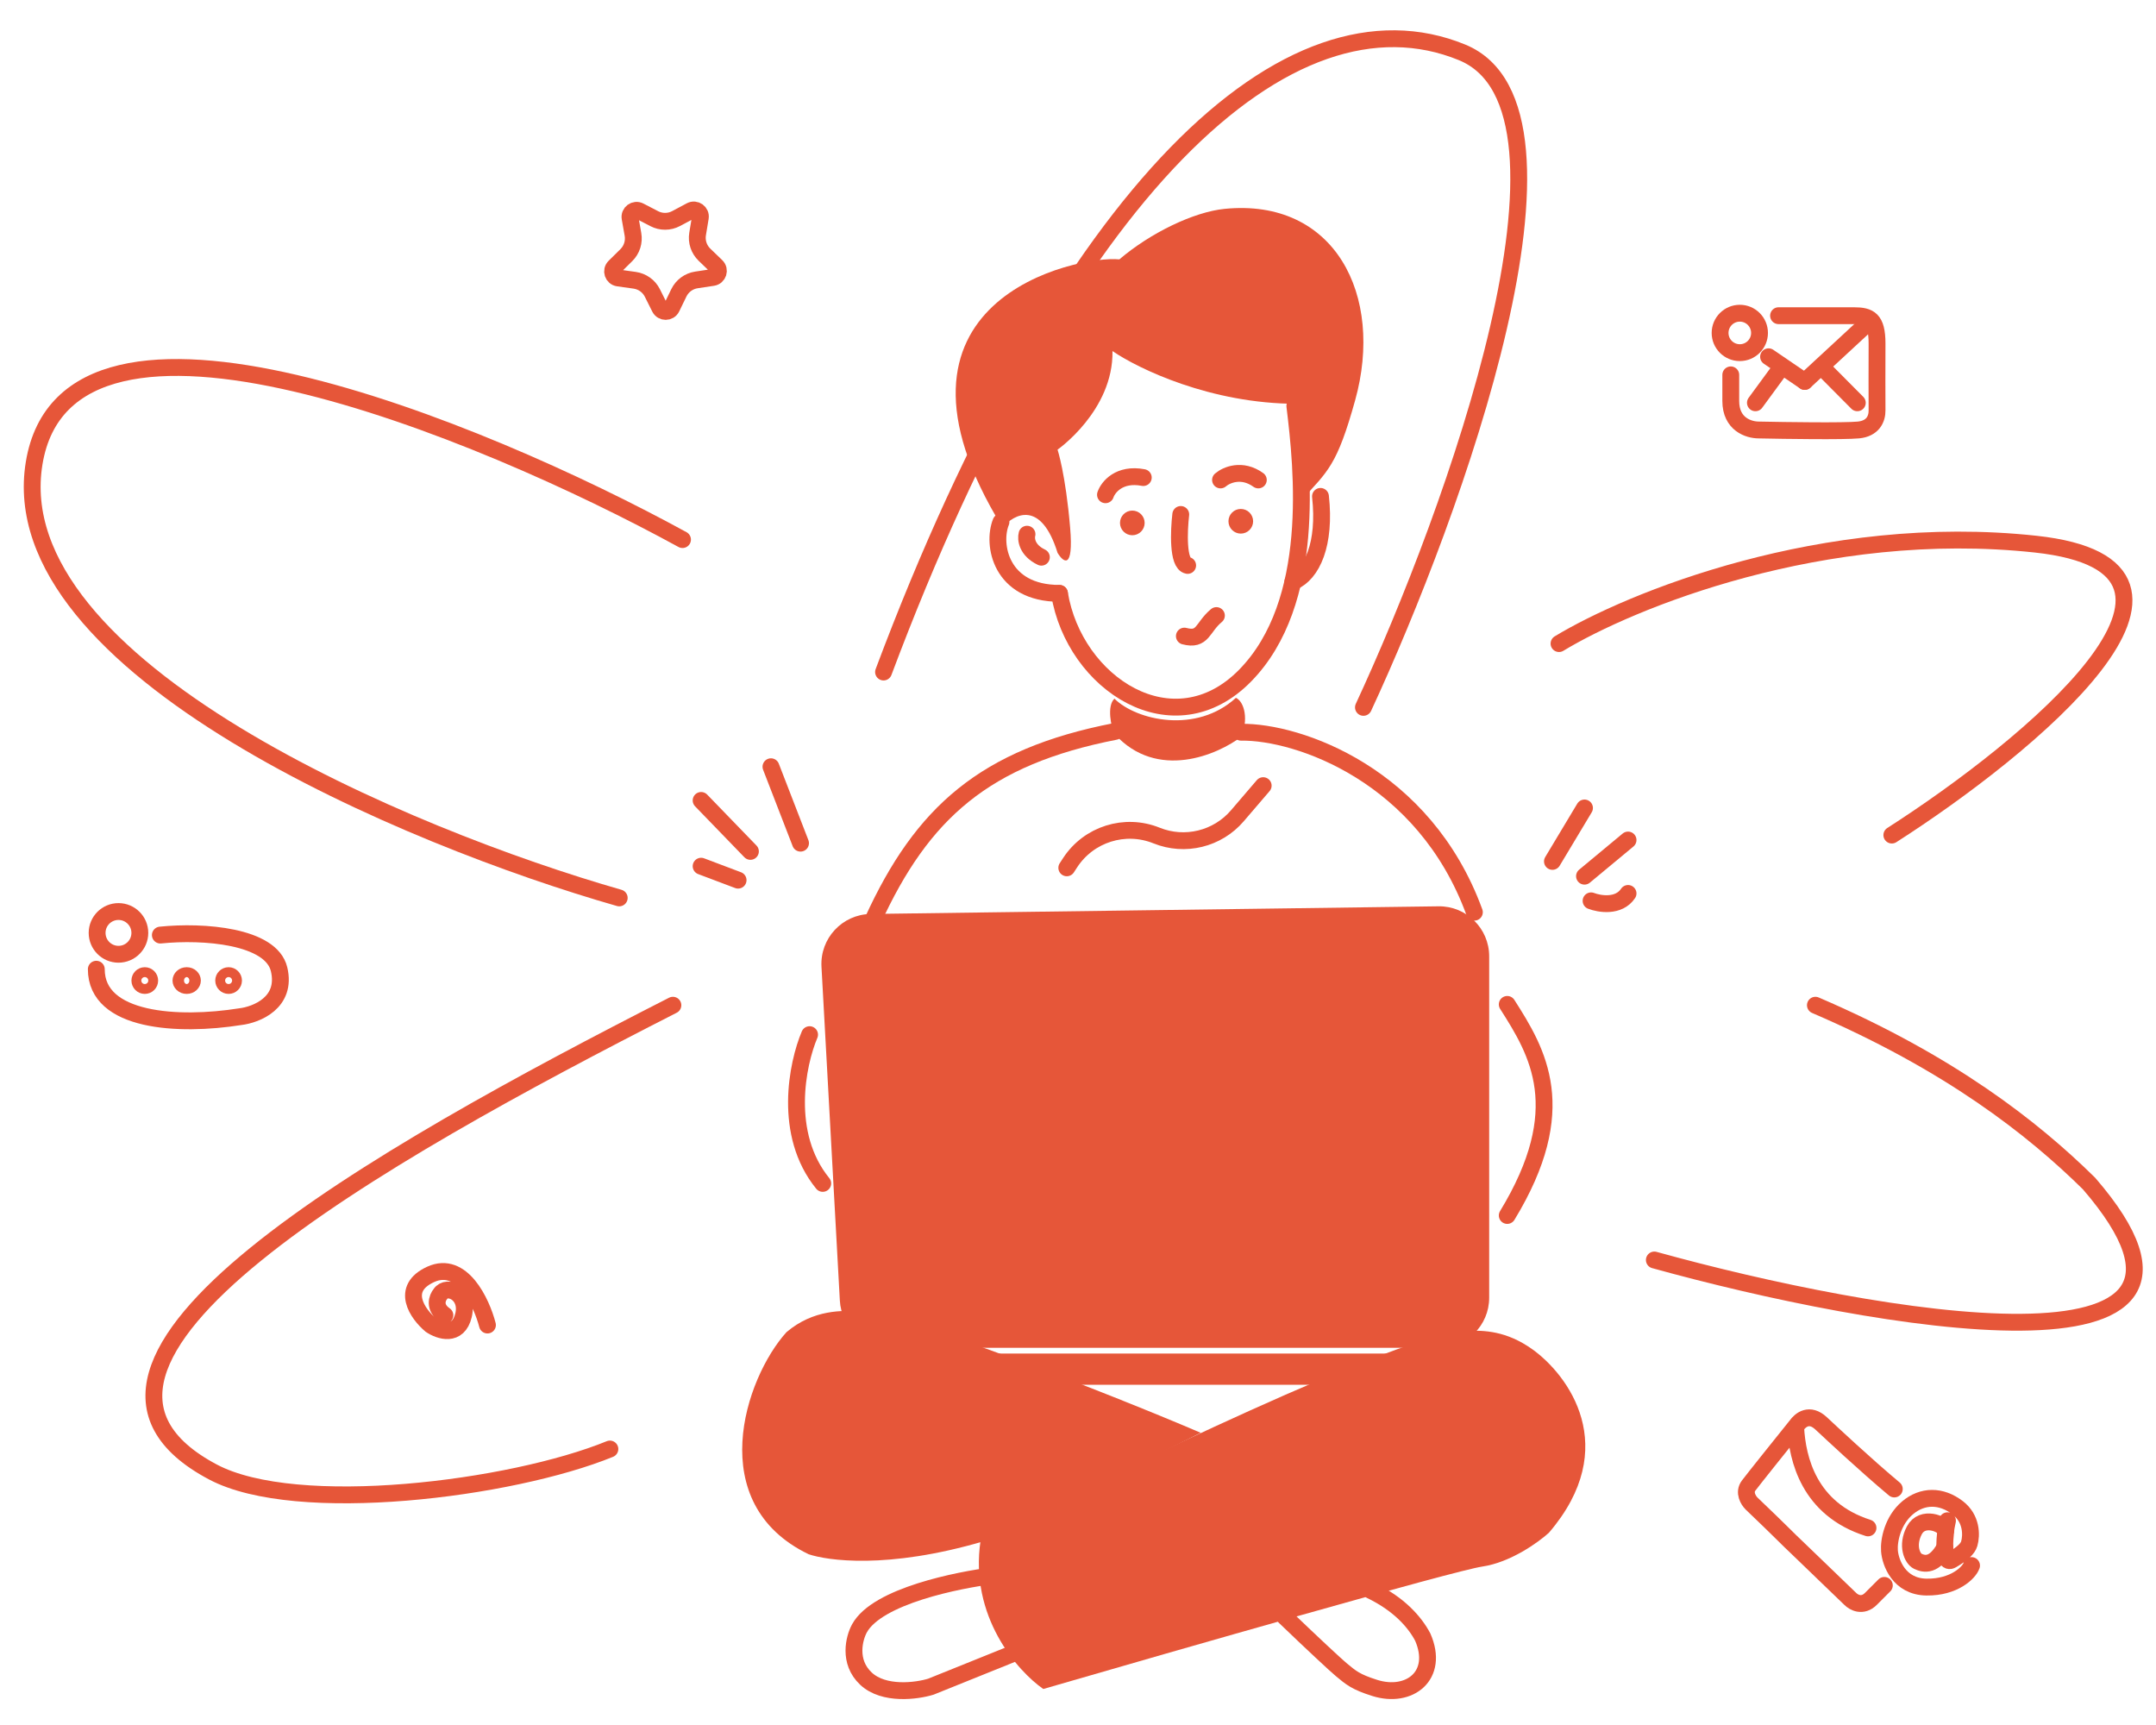
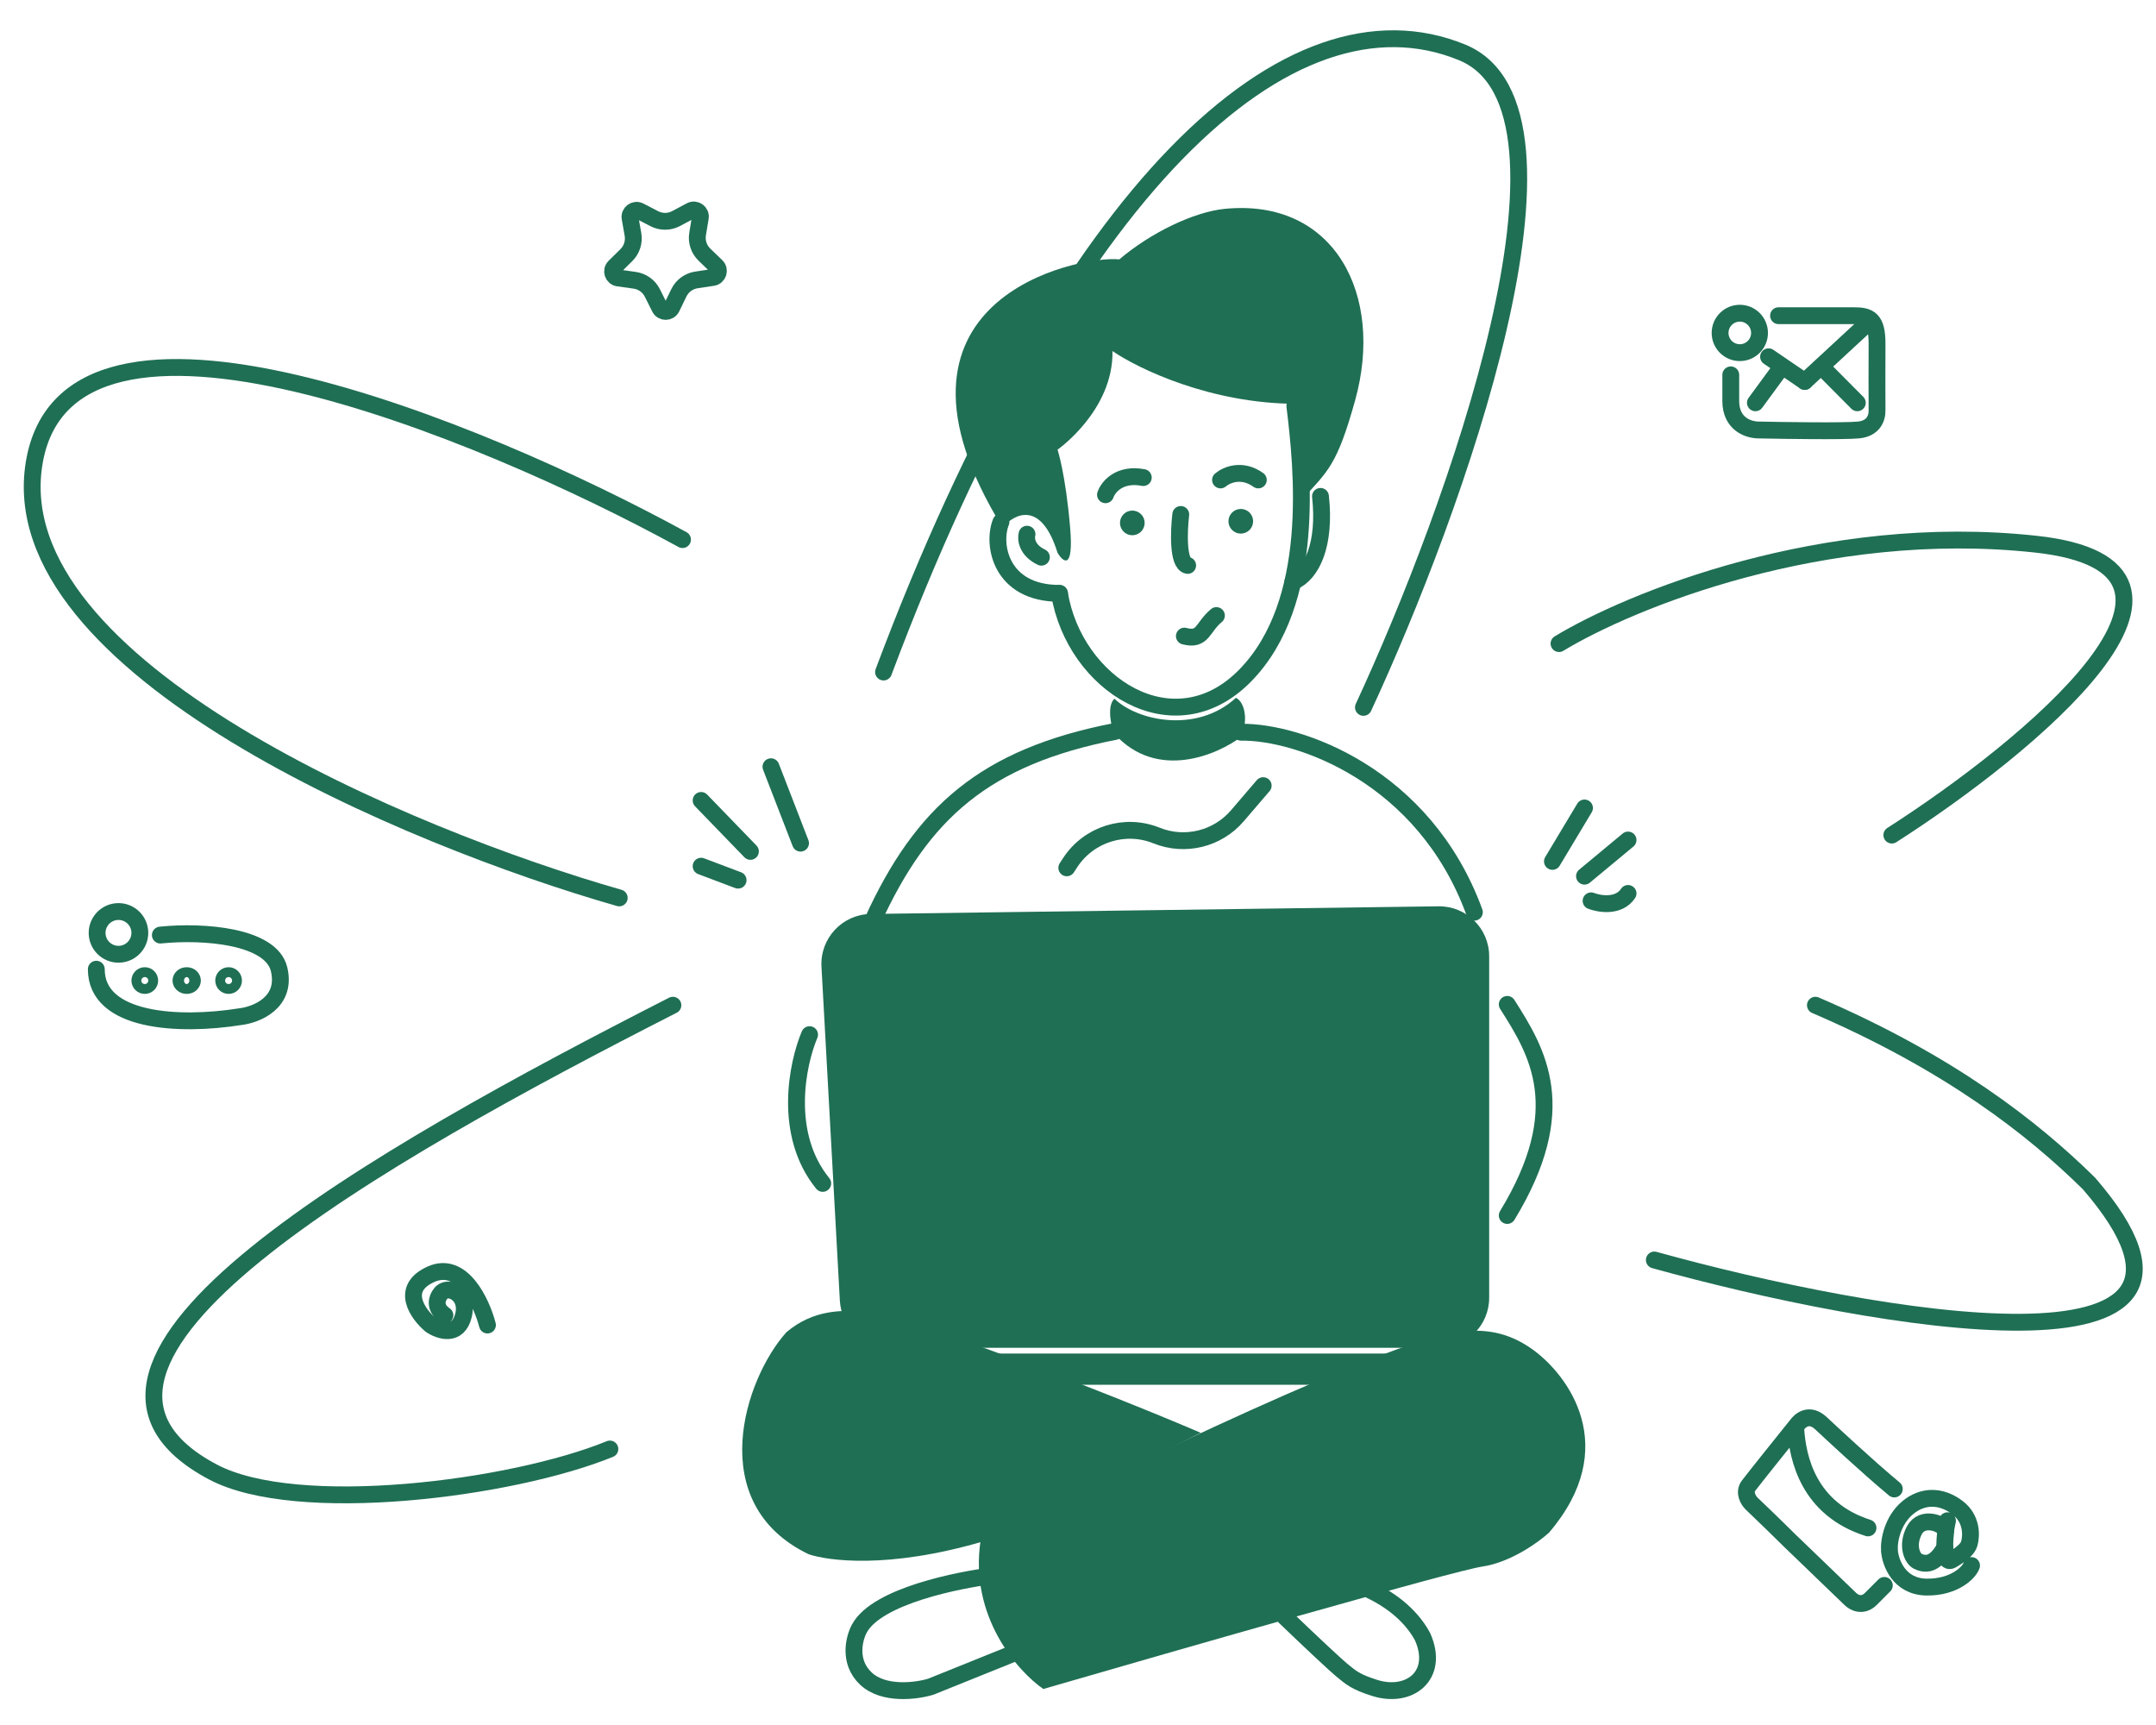
<svg xmlns="http://www.w3.org/2000/svg" preserveAspectRatio="none" overflow="visible" style="display: block;" width="160" height="128" viewBox="0 0 160 128" fill="none">
  <g id="Illustration 1">
-     <path id="Vector" d="M8.793 70.809C9.668 70.809 10.378 70.099 10.378 69.223C10.378 68.348 9.668 67.638 8.793 67.638C7.917 67.638 7.207 68.348 7.207 69.223C7.207 70.099 7.917 70.809 8.793 70.809Z" stroke="#E65639" stroke-width="1.25" />
-     <path id="Vector_2" d="M11.9 69.385C15.098 69.055 20.117 69.445 20.71 71.918C21.303 74.392 19.038 75.297 17.831 75.44C13.238 76.17 7.147 75.827 7.147 71.918" stroke="#E65639" stroke-width="1.25" stroke-linecap="round" />
-     <path id="Vector_3" d="M10.745 73.126C10.947 73.126 11.111 72.962 11.111 72.76C11.111 72.558 10.947 72.394 10.745 72.394C10.543 72.394 10.379 72.558 10.379 72.76C10.379 72.962 10.543 73.126 10.745 73.126Z" stroke="#E65639" stroke-width="1.25" />
-     <path id="Vector_4" d="M14.281 72.76C14.281 72.938 14.116 73.126 13.855 73.126C13.593 73.126 13.428 72.938 13.428 72.76C13.428 72.582 13.593 72.394 13.855 72.394C14.116 72.394 14.281 72.582 14.281 72.76Z" stroke="#E65639" stroke-width="1.25" />
-     <path id="Vector_5" d="M16.965 73.126C17.167 73.126 17.331 72.962 17.331 72.76C17.331 72.558 17.167 72.394 16.965 72.394C16.763 72.394 16.599 72.558 16.599 72.76C16.599 72.962 16.763 73.126 16.965 73.126Z" stroke="#E65639" stroke-width="1.25" />
-     <path id="Vector_6" d="M129.114 26.168C129.922 26.168 130.577 25.513 130.577 24.705C130.577 23.896 129.922 23.241 129.114 23.241C128.306 23.241 127.65 23.896 127.65 24.705C127.65 25.513 128.306 26.168 129.114 26.168Z" stroke="#E65639" stroke-width="1.25" />
-     <path id="Vector_7" d="M131.989 23.425C133.062 23.425 136.126 23.425 137.568 23.425C138.736 23.425 139.298 23.684 139.298 25.492C139.298 27.248 139.283 29.524 139.298 30.442C139.308 31.088 138.986 31.803 137.914 31.906C136.841 32.009 132.537 31.949 130.519 31.906C129.769 31.906 128.443 31.481 128.443 29.754V27.816" stroke="#E65639" stroke-width="1.25" stroke-linecap="round" />
-     <path id="Vector_8" d="M131.248 26.473L133.931 28.303" stroke="#E65639" stroke-width="1.25" stroke-linecap="round" />
-     <path id="Vector_9" d="M133.932 28.303L138.81 23.79" stroke="#E65639" stroke-width="1.25" stroke-linecap="round" />
-     <path id="Vector_10" d="M135.168 27.205L136.501 28.547L137.834 29.888" stroke="#E65639" stroke-width="1.25" stroke-linecap="round" />
-     <path id="Vector_11" d="M130.272 29.888L132.239 27.205" stroke="#E65639" stroke-width="1.25" stroke-linecap="round" />
-     <path id="Vector_12" d="M139.84 117.642C139.435 118.048 139.085 118.398 138.844 118.639C138.217 119.268 137.558 118.901 137.307 118.639L133.303 114.782C132.712 114.232 132.212 113.69 129.978 111.558C129.75 111.329 129.387 110.745 129.767 110.237C130.147 109.73 132.283 107.067 133.303 105.798C133.613 105.35 134.285 104.817 135.143 105.614C135.882 106.301 138.415 108.679 140.579 110.487" stroke="#E65639" stroke-width="1.25" stroke-linecap="round" />
-     <path id="Vector_13" d="M133.26 105.935C133.386 108.249 134.236 111.974 138.627 113.375" stroke="#E65639" stroke-width="1.25" stroke-linecap="round" />
-     <path id="Vector_14" d="M144.397 113.555C144.196 113.043 142.651 112.448 142.066 113.555C141.465 114.697 141.925 115.659 142.316 115.848C142.816 116.089 143.551 116.215 144.326 114.828" stroke="#E65639" stroke-width="1.25" stroke-linecap="round" />
-     <path id="Vector_15" d="M144.525 112.843C144.48 113.11 144.434 113.223 144.397 113.555C144.349 113.988 144.319 114.442 144.326 114.829C144.341 115.506 144.475 115.974 144.856 115.748C145.619 115.295 146.031 114.924 146.141 114.546C146.324 113.909 146.325 112.69 145.296 111.893C144.054 110.93 142.654 110.957 141.553 111.893C140.459 112.822 140.16 114.309 140.22 115.081C140.286 115.925 140.915 117.738 142.971 117.766C145.026 117.795 146.14 116.687 146.311 116.168" stroke="#E65639" stroke-width="1.25" stroke-linecap="round" />
-     <path id="Vector_16" d="M36.175 98.321C35.736 96.628 34.28 93.506 31.965 94.561C29.649 95.617 31 97.507 31.965 98.321C32.614 98.76 34.01 99.231 34.399 97.595C34.788 95.96 33.149 95.287 32.688 96.012C32.446 96.298 32.171 97.015 33.017 97.595" stroke="#E65639" stroke-width="1.25" stroke-linecap="round" />
-     <path id="Star 8" d="M46.759 16.18C46.688 15.781 47.104 15.475 47.464 15.661L48.556 16.227C49.064 16.49 49.669 16.487 50.174 16.218L51.259 15.639C51.617 15.448 52.037 15.75 51.971 16.149L51.77 17.363C51.676 17.927 51.867 18.502 52.279 18.899L53.164 19.752C53.456 20.033 53.299 20.527 52.898 20.588L51.682 20.771C51.116 20.856 50.629 21.215 50.379 21.729L49.841 22.836C49.664 23.2 49.146 23.202 48.964 22.84L48.414 21.741C48.158 21.229 47.666 20.876 47.099 20.797L45.881 20.627C45.481 20.571 45.318 20.08 45.606 19.796L46.482 18.932C46.889 18.53 47.073 17.954 46.973 17.39L46.759 16.18Z" stroke="#E65639" stroke-width="1.25" />
-     <path id="Vector 1285" d="M84.169 70.798V81.166" stroke="#E65639" stroke-width="1.25" stroke-linecap="round" />
-     <path id="Vector 1286" d="M91.975 72.018V81.897" stroke="#E65639" stroke-width="1.25" stroke-linecap="round" />
-     <path id="Vector_17" d="M73.717 116.913C71.14 117.234 65.106 118.418 63.784 120.825C63.387 121.547 62.927 123.304 64.26 124.556C65.592 125.808 68.027 125.479 69.078 125.158L75.204 122.69" stroke="#E65639" stroke-width="1.25" stroke-linecap="round" />
-     <path id="Vector_18" d="M108.842 98.749C104.033 98.903 82.791 109.187 72.771 114.31C71.918 119.954 75.519 124.007 77.425 125.328C87.413 122.429 107.912 116.552 110.006 116.243C112.101 115.934 114.176 114.439 114.951 113.73C120.381 107.389 116.373 102.003 113.691 100.102C111.781 98.749 110.132 98.707 108.842 98.749Z" fill="#E65639" />
-     <path id="Vector_19" d="M63.792 97.31C67.2 97.537 82.065 103.299 89.108 106.318L73 114.367C65.791 116.481 61.363 115.785 60.01 115.329C52.203 111.568 55.262 102.289 58.364 98.852C60.363 97.15 62.571 97.229 63.792 97.31Z" fill="#E65639" />
-     <path id="Vector_20" d="M101.718 118.01C103.848 119.033 105 120.374 105.583 121.474C106.835 124.338 104.588 126.059 102.023 125.25C100.605 124.802 100.271 124.503 99.52 123.88C99.139 123.564 97.36 121.911 95.329 119.958" stroke="#E65639" stroke-width="1.25" stroke-linecap="round" />
-     <path id="Vector 1602" d="M60.963 71.733L62.326 96.502C62.435 98.469 64.061 100.009 66.032 100.009H106.803C108.852 100.009 110.514 98.348 110.514 96.298V70.961C110.514 68.892 108.821 67.223 106.753 67.251L64.619 67.819C62.509 67.847 60.847 69.626 60.963 71.733Z" fill="#E65639" />
-     <rect id="Rectangle 426" x="62.215" y="100.436" width="48.299" height="2.317" rx="1.159" fill="#E65639" />
-     <path id="Vector 1603" d="M92.097 54.333C96.345 54.272 105.696 57.504 109.416 67.688" stroke="#E65639" stroke-width="1.25" stroke-linecap="round" />
-     <path id="Vector 1604" d="M82.766 54.272C73.07 56.163 68.435 60.31 64.776 68.299" stroke="#E65639" stroke-width="1.25" stroke-linecap="round" />
-     <path id="Vector 1605" d="M115.209 63.918L117.588 59.954" stroke="#E65639" stroke-width="1.25" stroke-linecap="round" />
-     <path id="Vector 1639" d="M117.588 65.015L120.82 62.332" stroke="#E65639" stroke-width="1.25" stroke-linecap="round" />
-     <path id="Vector 1640" d="M118.076 66.845C118.706 67.089 120.137 67.321 120.82 66.296" stroke="#E65639" stroke-width="1.25" stroke-linecap="round" />
-     <path id="Vector 1606" d="M55.69 63.176L52.031 59.395" stroke="#E65639" stroke-width="1.25" stroke-linecap="round" />
-     <path id="Vector 1641" d="M59.409 62.565L57.214 56.894" stroke="#E65639" stroke-width="1.25" stroke-linecap="round" />
-     <path id="Vector 1642" d="M54.775 65.31L52.031 64.274" stroke="#E65639" stroke-width="1.25" stroke-linecap="round" />
-     <path id="Vector 1610" d="M111.855 74.529C114.112 78.067 116.673 82.275 111.855 90.192" stroke="#E65639" stroke-width="1.25" stroke-linecap="round" />
-     <path id="Vector 1622" d="M92.157 54.638C92.706 53.052 92.206 51.985 91.718 51.782C88.791 54.465 84.352 53.469 82.705 51.843C82.12 52.38 82.461 53.967 82.705 54.455C85.876 57.967 90.389 56 92.157 54.638Z" fill="#E65639" />
-     <path id="Vector 1623" d="M79.168 64.395L79.414 64.017C80.795 61.898 83.482 61.052 85.828 61.998C87.934 62.847 90.348 62.258 91.826 60.534L93.743 58.297" stroke="#E65639" stroke-width="1.25" stroke-linecap="round" />
-     <path id="Vector 1624" d="M60.08 76.774C59.166 78.929 58.08 84.153 61.056 87.812" stroke="#E65639" stroke-width="1.25" stroke-linecap="round" />
-     <path id="Vector 1630" d="M100.566 29.708C99.225 34.526 98.554 34.953 96.603 37.087C96.603 34.978 96.24 31.437 96.24 29.963C89.85 29.963 84.458 27.354 82.56 26.05C82.628 30.473 78.482 33.365 78.482 33.365C78.482 33.365 79.076 35.151 79.416 39.149C79.688 42.347 78.906 41.729 78.482 41.02C77.258 37.074 75.253 38.128 74.403 39.149C63.976 22.207 80.011 18.934 83.07 19.246C85.381 17.272 88.604 15.726 90.87 15.499C99.042 14.681 102.742 21.896 100.566 29.708Z" fill="#E65639" />
-     <path id="Vector 1631" d="M78.625 44.036C79.722 50.737 87.09 55.556 92.407 50.127C97.724 44.699 96.66 34.762 96.092 30.125" stroke="#E65639" stroke-width="1.25" stroke-linecap="round" />
-     <path id="Vector 1632" d="M74.282 38.734C73.612 40.38 74.241 44.029 78.625 44.029" stroke="#E65639" stroke-width="1.25" stroke-linecap="round" />
-     <path id="Vector 1633" d="M76.216 39.639C76.119 39.991 76.197 40.826 77.283 41.346" stroke="#E65639" stroke-width="1.25" stroke-linecap="round" />
-     <path id="Vector 1634" d="M95.944 43.176C97.374 42.58 98.383 40.371 97.995 36.834" stroke="#E65639" stroke-width="1.25" stroke-linecap="round" />
-     <path id="Vector 1635" d="M87.894 47.201C89.297 47.567 89.208 46.56 90.272 45.676" stroke="#E65639" stroke-width="1.25" stroke-linecap="round" />
-     <ellipse id="Ellipse 248" cx="92.081" cy="38.68" rx="0.915" ry="0.915" fill="#E65639" />
-     <ellipse id="Ellipse 249" cx="84.031" cy="38.802" rx="0.915" ry="0.915" fill="#E65639" />
-     <path id="Vector 1636" d="M82.039 36.712C82.232 36.145 83.062 35.096 84.845 35.436" stroke="#E65639" stroke-width="1.25" stroke-linecap="round" />
-     <path id="Vector 1637" d="M90.577 35.613C91.002 35.245 92.158 34.73 93.382 35.613" stroke="#E65639" stroke-width="1.25" stroke-linecap="round" />
-     <path id="Vector 1638" d="M87.626 38.175C87.484 39.379 87.388 41.822 88.138 41.956" stroke="#E65639" stroke-width="1.25" stroke-linecap="round" />
-     <path id="Vector 1836" d="M122.771 93.495C139.054 98.007 168.302 103.191 155.032 87.823C150.844 83.696 144.665 78.859 134.724 74.59" stroke="#E65639" stroke-width="1.25" stroke-linecap="round" />
-     <path id="Vector 1837" d="M140.396 61.965C150.519 55.481 166.826 42.085 151.068 40.377C135.31 38.669 120.922 44.585 115.697 47.756" stroke="#E65639" stroke-width="1.25" stroke-linecap="round" />
-     <path id="Vector 1838" d="M101.183 52.489C107.891 38.035 118.746 8.08 108.501 3.885C95.695 -1.36 79.107 13.764 65.569 49.866" stroke="#E65639" stroke-width="1.25" stroke-linecap="round" />
-     <path id="Vector 1839" d="M50.65 40.039C35.648 31.826 5.022 19.195 2.534 34.367C0.045 49.54 30.444 62.196 45.954 66.627" stroke="#E65639" stroke-width="1.25" stroke-linecap="round" />
-     <path id="Vector 1840" d="M49.937 74.59C28.043 85.75 0.612 101.184 15.806 109.228C22.027 112.521 37.943 110.509 45.261 107.521" stroke="#E65639" stroke-width="1.25" stroke-linecap="round" />
+     <path id="Vector" d="M8.793 70.809C9.668 70.809 10.378 70.099 10.378 69.223C10.378 68.348 9.668 67.638 8.793 67.638C7.917 67.638 7.207 68.348 7.207 69.223C7.207 70.099 7.917 70.809 8.793 70.809Z" stroke="#1F6F54" stroke-width="1.25" />
+     <path id="Vector_2" d="M11.9 69.385C15.098 69.055 20.117 69.445 20.71 71.918C21.303 74.392 19.038 75.297 17.831 75.44C13.238 76.17 7.147 75.827 7.147 71.918" stroke="#1F6F54" stroke-width="1.25" stroke-linecap="round" />
+     <path id="Vector_3" d="M10.745 73.126C10.947 73.126 11.111 72.962 11.111 72.76C11.111 72.558 10.947 72.394 10.745 72.394C10.543 72.394 10.379 72.558 10.379 72.76C10.379 72.962 10.543 73.126 10.745 73.126Z" stroke="#1F6F54" stroke-width="1.25" />
+     <path id="Vector_4" d="M14.281 72.76C14.281 72.938 14.116 73.126 13.855 73.126C13.593 73.126 13.428 72.938 13.428 72.76C13.428 72.582 13.593 72.394 13.855 72.394C14.116 72.394 14.281 72.582 14.281 72.76Z" stroke="#1F6F54" stroke-width="1.25" />
+     <path id="Vector_5" d="M16.965 73.126C17.167 73.126 17.331 72.962 17.331 72.76C17.331 72.558 17.167 72.394 16.965 72.394C16.763 72.394 16.599 72.558 16.599 72.76C16.599 72.962 16.763 73.126 16.965 73.126Z" stroke="#1F6F54" stroke-width="1.25" />
+     <path id="Vector_6" d="M129.114 26.168C129.922 26.168 130.577 25.513 130.577 24.705C130.577 23.896 129.922 23.241 129.114 23.241C128.306 23.241 127.65 23.896 127.65 24.705C127.65 25.513 128.306 26.168 129.114 26.168Z" stroke="#1F6F54" stroke-width="1.25" />
+     <path id="Vector_7" d="M131.989 23.425C133.062 23.425 136.126 23.425 137.568 23.425C138.736 23.425 139.298 23.684 139.298 25.492C139.298 27.248 139.283 29.524 139.298 30.442C139.308 31.088 138.986 31.803 137.914 31.906C136.841 32.009 132.537 31.949 130.519 31.906C129.769 31.906 128.443 31.481 128.443 29.754V27.816" stroke="#1F6F54" stroke-width="1.25" stroke-linecap="round" />
+     <path id="Vector_8" d="M131.248 26.473L133.931 28.303" stroke="#1F6F54" stroke-width="1.25" stroke-linecap="round" />
+     <path id="Vector_9" d="M133.932 28.303L138.81 23.79" stroke="#1F6F54" stroke-width="1.25" stroke-linecap="round" />
+     <path id="Vector_10" d="M135.168 27.205L136.501 28.547L137.834 29.888" stroke="#1F6F54" stroke-width="1.25" stroke-linecap="round" />
+     <path id="Vector_11" d="M130.272 29.888L132.239 27.205" stroke="#1F6F54" stroke-width="1.25" stroke-linecap="round" />
+     <path id="Vector_12" d="M139.84 117.642C139.435 118.048 139.085 118.398 138.844 118.639C138.217 119.268 137.558 118.901 137.307 118.639L133.303 114.782C132.712 114.232 132.212 113.69 129.978 111.558C129.75 111.329 129.387 110.745 129.767 110.237C130.147 109.73 132.283 107.067 133.303 105.798C133.613 105.35 134.285 104.817 135.143 105.614C135.882 106.301 138.415 108.679 140.579 110.487" stroke="#1F6F54" stroke-width="1.25" stroke-linecap="round" />
+     <path id="Vector_13" d="M133.26 105.935C133.386 108.249 134.236 111.974 138.627 113.375" stroke="#1F6F54" stroke-width="1.25" stroke-linecap="round" />
+     <path id="Vector_14" d="M144.397 113.555C144.196 113.043 142.651 112.448 142.066 113.555C141.465 114.697 141.925 115.659 142.316 115.848C142.816 116.089 143.551 116.215 144.326 114.828" stroke="#1F6F54" stroke-width="1.25" stroke-linecap="round" />
+     <path id="Vector_15" d="M144.525 112.843C144.48 113.11 144.434 113.223 144.397 113.555C144.349 113.988 144.319 114.442 144.326 114.829C144.341 115.506 144.475 115.974 144.856 115.748C145.619 115.295 146.031 114.924 146.141 114.546C146.324 113.909 146.325 112.69 145.296 111.893C144.054 110.93 142.654 110.957 141.553 111.893C140.459 112.822 140.16 114.309 140.22 115.081C140.286 115.925 140.915 117.738 142.971 117.766C145.026 117.795 146.14 116.687 146.311 116.168" stroke="#1F6F54" stroke-width="1.25" stroke-linecap="round" />
+     <path id="Vector_16" d="M36.175 98.321C35.736 96.628 34.28 93.506 31.965 94.561C29.649 95.617 31 97.507 31.965 98.321C32.614 98.76 34.01 99.231 34.399 97.595C34.788 95.96 33.149 95.287 32.688 96.012C32.446 96.298 32.171 97.015 33.017 97.595" stroke="#1F6F54" stroke-width="1.25" stroke-linecap="round" />
+     <path id="Star 8" d="M46.759 16.18C46.688 15.781 47.104 15.475 47.464 15.661L48.556 16.227C49.064 16.49 49.669 16.487 50.174 16.218L51.259 15.639C51.617 15.448 52.037 15.75 51.971 16.149L51.77 17.363C51.676 17.927 51.867 18.502 52.279 18.899L53.164 19.752C53.456 20.033 53.299 20.527 52.898 20.588L51.682 20.771C51.116 20.856 50.629 21.215 50.379 21.729L49.841 22.836C49.664 23.2 49.146 23.202 48.964 22.84L48.414 21.741C48.158 21.229 47.666 20.876 47.099 20.797L45.881 20.627C45.481 20.571 45.318 20.08 45.606 19.796L46.482 18.932C46.889 18.53 47.073 17.954 46.973 17.39L46.759 16.18Z" stroke="#1F6F54" stroke-width="1.25" />
+     <path id="Vector 1285" d="M84.169 70.798V81.166" stroke="#1F6F54" stroke-width="1.25" stroke-linecap="round" />
+     <path id="Vector 1286" d="M91.975 72.018V81.897" stroke="#1F6F54" stroke-width="1.25" stroke-linecap="round" />
+     <path id="Vector_17" d="M73.717 116.913C71.14 117.234 65.106 118.418 63.784 120.825C63.387 121.547 62.927 123.304 64.26 124.556C65.592 125.808 68.027 125.479 69.078 125.158L75.204 122.69" stroke="#1F6F54" stroke-width="1.25" stroke-linecap="round" />
+     <path id="Vector_18" d="M108.842 98.749C104.033 98.903 82.791 109.187 72.771 114.31C71.918 119.954 75.519 124.007 77.425 125.328C87.413 122.429 107.912 116.552 110.006 116.243C112.101 115.934 114.176 114.439 114.951 113.73C120.381 107.389 116.373 102.003 113.691 100.102C111.781 98.749 110.132 98.707 108.842 98.749Z" fill="#1F6F54" />
+     <path id="Vector_19" d="M63.792 97.31C67.2 97.537 82.065 103.299 89.108 106.318L73 114.367C65.791 116.481 61.363 115.785 60.01 115.329C52.203 111.568 55.262 102.289 58.364 98.852C60.363 97.15 62.571 97.229 63.792 97.31Z" fill="#1F6F54" />
+     <path id="Vector_20" d="M101.718 118.01C103.848 119.033 105 120.374 105.583 121.474C106.835 124.338 104.588 126.059 102.023 125.25C100.605 124.802 100.271 124.503 99.52 123.88C99.139 123.564 97.36 121.911 95.329 119.958" stroke="#1F6F54" stroke-width="1.25" stroke-linecap="round" />
+     <path id="Vector 1602" d="M60.963 71.733L62.326 96.502C62.435 98.469 64.061 100.009 66.032 100.009H106.803C108.852 100.009 110.514 98.348 110.514 96.298V70.961C110.514 68.892 108.821 67.223 106.753 67.251L64.619 67.819C62.509 67.847 60.847 69.626 60.963 71.733Z" fill="#1F6F54" />
+     <rect id="Rectangle 426" x="62.215" y="100.436" width="48.299" height="2.317" rx="1.159" fill="#1F6F54" />
+     <path id="Vector 1603" d="M92.097 54.333C96.345 54.272 105.696 57.504 109.416 67.688" stroke="#1F6F54" stroke-width="1.25" stroke-linecap="round" />
+     <path id="Vector 1604" d="M82.766 54.272C73.07 56.163 68.435 60.31 64.776 68.299" stroke="#1F6F54" stroke-width="1.25" stroke-linecap="round" />
+     <path id="Vector 1605" d="M115.209 63.918L117.588 59.954" stroke="#1F6F54" stroke-width="1.25" stroke-linecap="round" />
+     <path id="Vector 1639" d="M117.588 65.015L120.82 62.332" stroke="#1F6F54" stroke-width="1.25" stroke-linecap="round" />
+     <path id="Vector 1640" d="M118.076 66.845C118.706 67.089 120.137 67.321 120.82 66.296" stroke="#1F6F54" stroke-width="1.25" stroke-linecap="round" />
+     <path id="Vector 1606" d="M55.69 63.176L52.031 59.395" stroke="#1F6F54" stroke-width="1.25" stroke-linecap="round" />
+     <path id="Vector 1641" d="M59.409 62.565L57.214 56.894" stroke="#1F6F54" stroke-width="1.25" stroke-linecap="round" />
+     <path id="Vector 1642" d="M54.775 65.31L52.031 64.274" stroke="#1F6F54" stroke-width="1.25" stroke-linecap="round" />
+     <path id="Vector 1610" d="M111.855 74.529C114.112 78.067 116.673 82.275 111.855 90.192" stroke="#1F6F54" stroke-width="1.25" stroke-linecap="round" />
+     <path id="Vector 1622" d="M92.157 54.638C92.706 53.052 92.206 51.985 91.718 51.782C88.791 54.465 84.352 53.469 82.705 51.843C82.12 52.38 82.461 53.967 82.705 54.455C85.876 57.967 90.389 56 92.157 54.638Z" fill="#1F6F54" />
+     <path id="Vector 1623" d="M79.168 64.395L79.414 64.017C80.795 61.898 83.482 61.052 85.828 61.998C87.934 62.847 90.348 62.258 91.826 60.534L93.743 58.297" stroke="#1F6F54" stroke-width="1.25" stroke-linecap="round" />
+     <path id="Vector 1624" d="M60.08 76.774C59.166 78.929 58.08 84.153 61.056 87.812" stroke="#1F6F54" stroke-width="1.25" stroke-linecap="round" />
+     <path id="Vector 1630" d="M100.566 29.708C99.225 34.526 98.554 34.953 96.603 37.087C96.603 34.978 96.24 31.437 96.24 29.963C89.85 29.963 84.458 27.354 82.56 26.05C82.628 30.473 78.482 33.365 78.482 33.365C78.482 33.365 79.076 35.151 79.416 39.149C79.688 42.347 78.906 41.729 78.482 41.02C77.258 37.074 75.253 38.128 74.403 39.149C63.976 22.207 80.011 18.934 83.07 19.246C85.381 17.272 88.604 15.726 90.87 15.499C99.042 14.681 102.742 21.896 100.566 29.708Z" fill="#1F6F54" />
+     <path id="Vector 1631" d="M78.625 44.036C79.722 50.737 87.09 55.556 92.407 50.127C97.724 44.699 96.66 34.762 96.092 30.125" stroke="#1F6F54" stroke-width="1.25" stroke-linecap="round" />
+     <path id="Vector 1632" d="M74.282 38.734C73.612 40.38 74.241 44.029 78.625 44.029" stroke="#1F6F54" stroke-width="1.25" stroke-linecap="round" />
+     <path id="Vector 1633" d="M76.216 39.639C76.119 39.991 76.197 40.826 77.283 41.346" stroke="#1F6F54" stroke-width="1.25" stroke-linecap="round" />
+     <path id="Vector 1634" d="M95.944 43.176C97.374 42.58 98.383 40.371 97.995 36.834" stroke="#1F6F54" stroke-width="1.25" stroke-linecap="round" />
+     <path id="Vector 1635" d="M87.894 47.201C89.297 47.567 89.208 46.56 90.272 45.676" stroke="#1F6F54" stroke-width="1.25" stroke-linecap="round" />
+     <ellipse id="Ellipse 248" cx="92.081" cy="38.68" rx="0.915" ry="0.915" fill="#1F6F54" />
+     <ellipse id="Ellipse 249" cx="84.031" cy="38.802" rx="0.915" ry="0.915" fill="#1F6F54" />
+     <path id="Vector 1636" d="M82.039 36.712C82.232 36.145 83.062 35.096 84.845 35.436" stroke="#1F6F54" stroke-width="1.25" stroke-linecap="round" />
+     <path id="Vector 1637" d="M90.577 35.613C91.002 35.245 92.158 34.73 93.382 35.613" stroke="#1F6F54" stroke-width="1.25" stroke-linecap="round" />
+     <path id="Vector 1638" d="M87.626 38.175C87.484 39.379 87.388 41.822 88.138 41.956" stroke="#1F6F54" stroke-width="1.25" stroke-linecap="round" />
+     <path id="Vector 1836" d="M122.771 93.495C139.054 98.007 168.302 103.191 155.032 87.823C150.844 83.696 144.665 78.859 134.724 74.59" stroke="#1F6F54" stroke-width="1.25" stroke-linecap="round" />
+     <path id="Vector 1837" d="M140.396 61.965C150.519 55.481 166.826 42.085 151.068 40.377C135.31 38.669 120.922 44.585 115.697 47.756" stroke="#1F6F54" stroke-width="1.25" stroke-linecap="round" />
+     <path id="Vector 1838" d="M101.183 52.489C107.891 38.035 118.746 8.08 108.501 3.885C95.695 -1.36 79.107 13.764 65.569 49.866" stroke="#1F6F54" stroke-width="1.25" stroke-linecap="round" />
+     <path id="Vector 1839" d="M50.65 40.039C35.648 31.826 5.022 19.195 2.534 34.367C0.045 49.54 30.444 62.196 45.954 66.627" stroke="#1F6F54" stroke-width="1.25" stroke-linecap="round" />
+     <path id="Vector 1840" d="M49.937 74.59C28.043 85.75 0.612 101.184 15.806 109.228C22.027 112.521 37.943 110.509 45.261 107.521" stroke="#1F6F54" stroke-width="1.25" stroke-linecap="round" />
  </g>
</svg>
